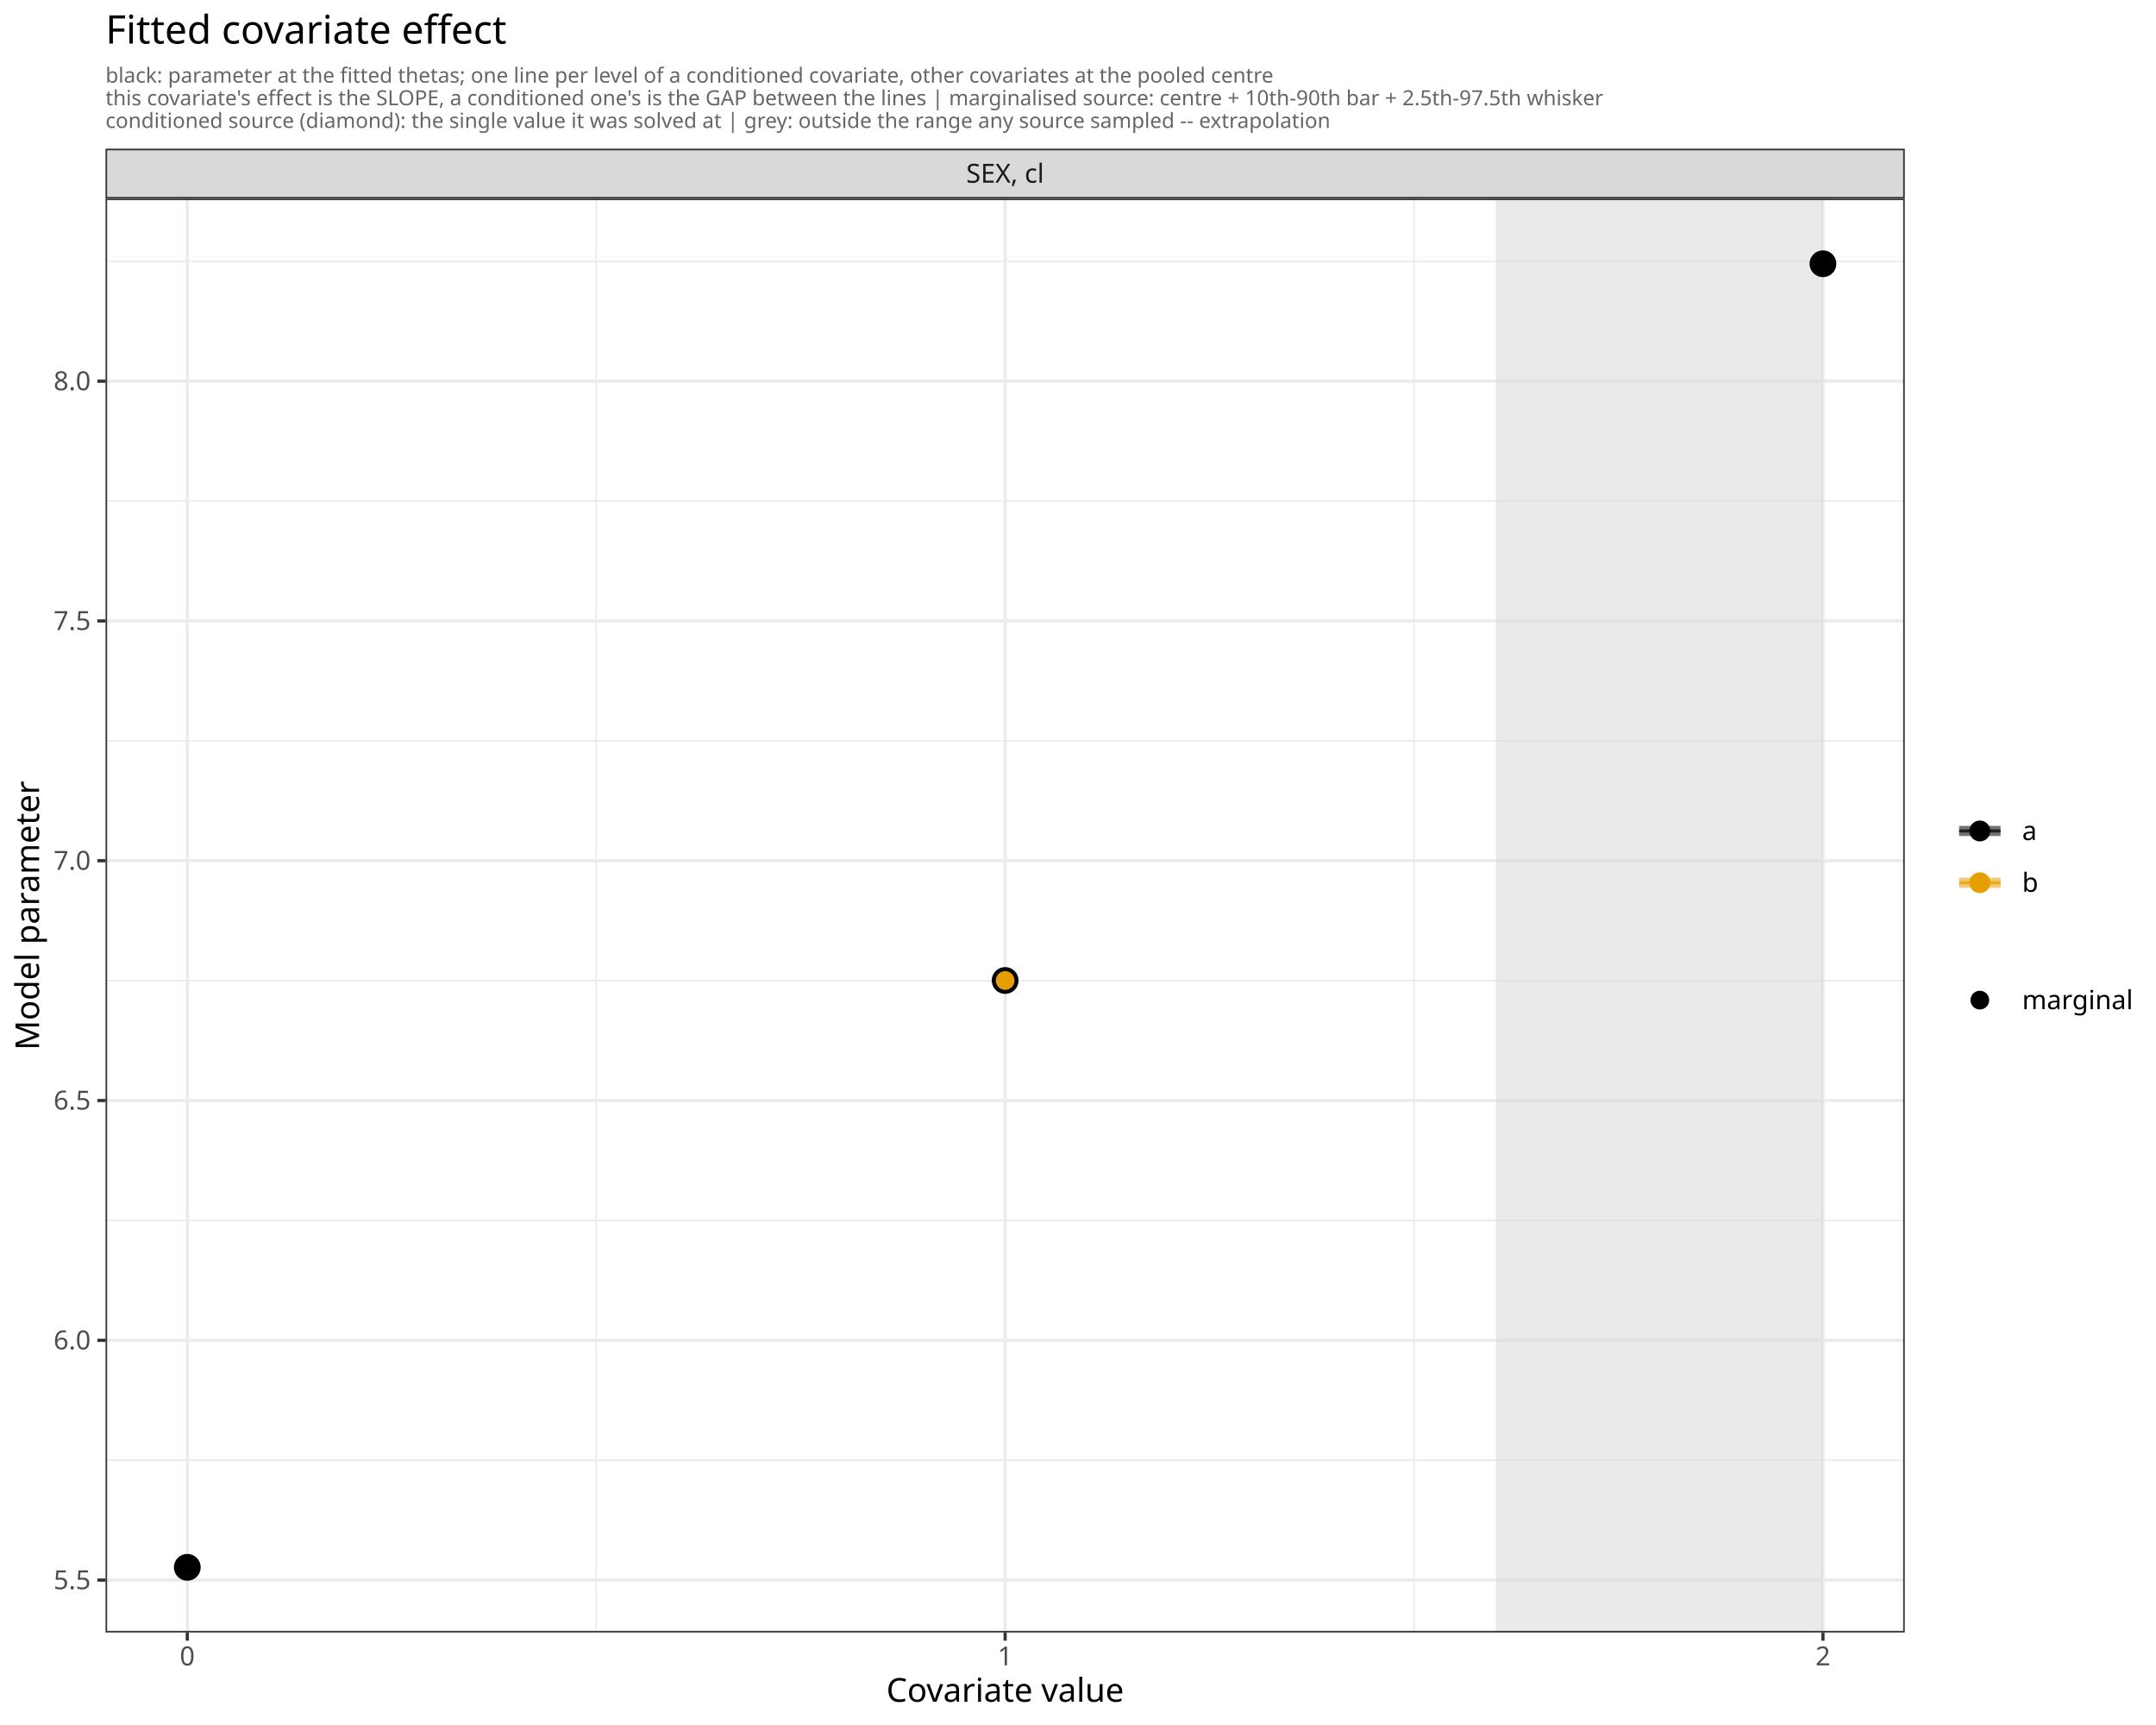
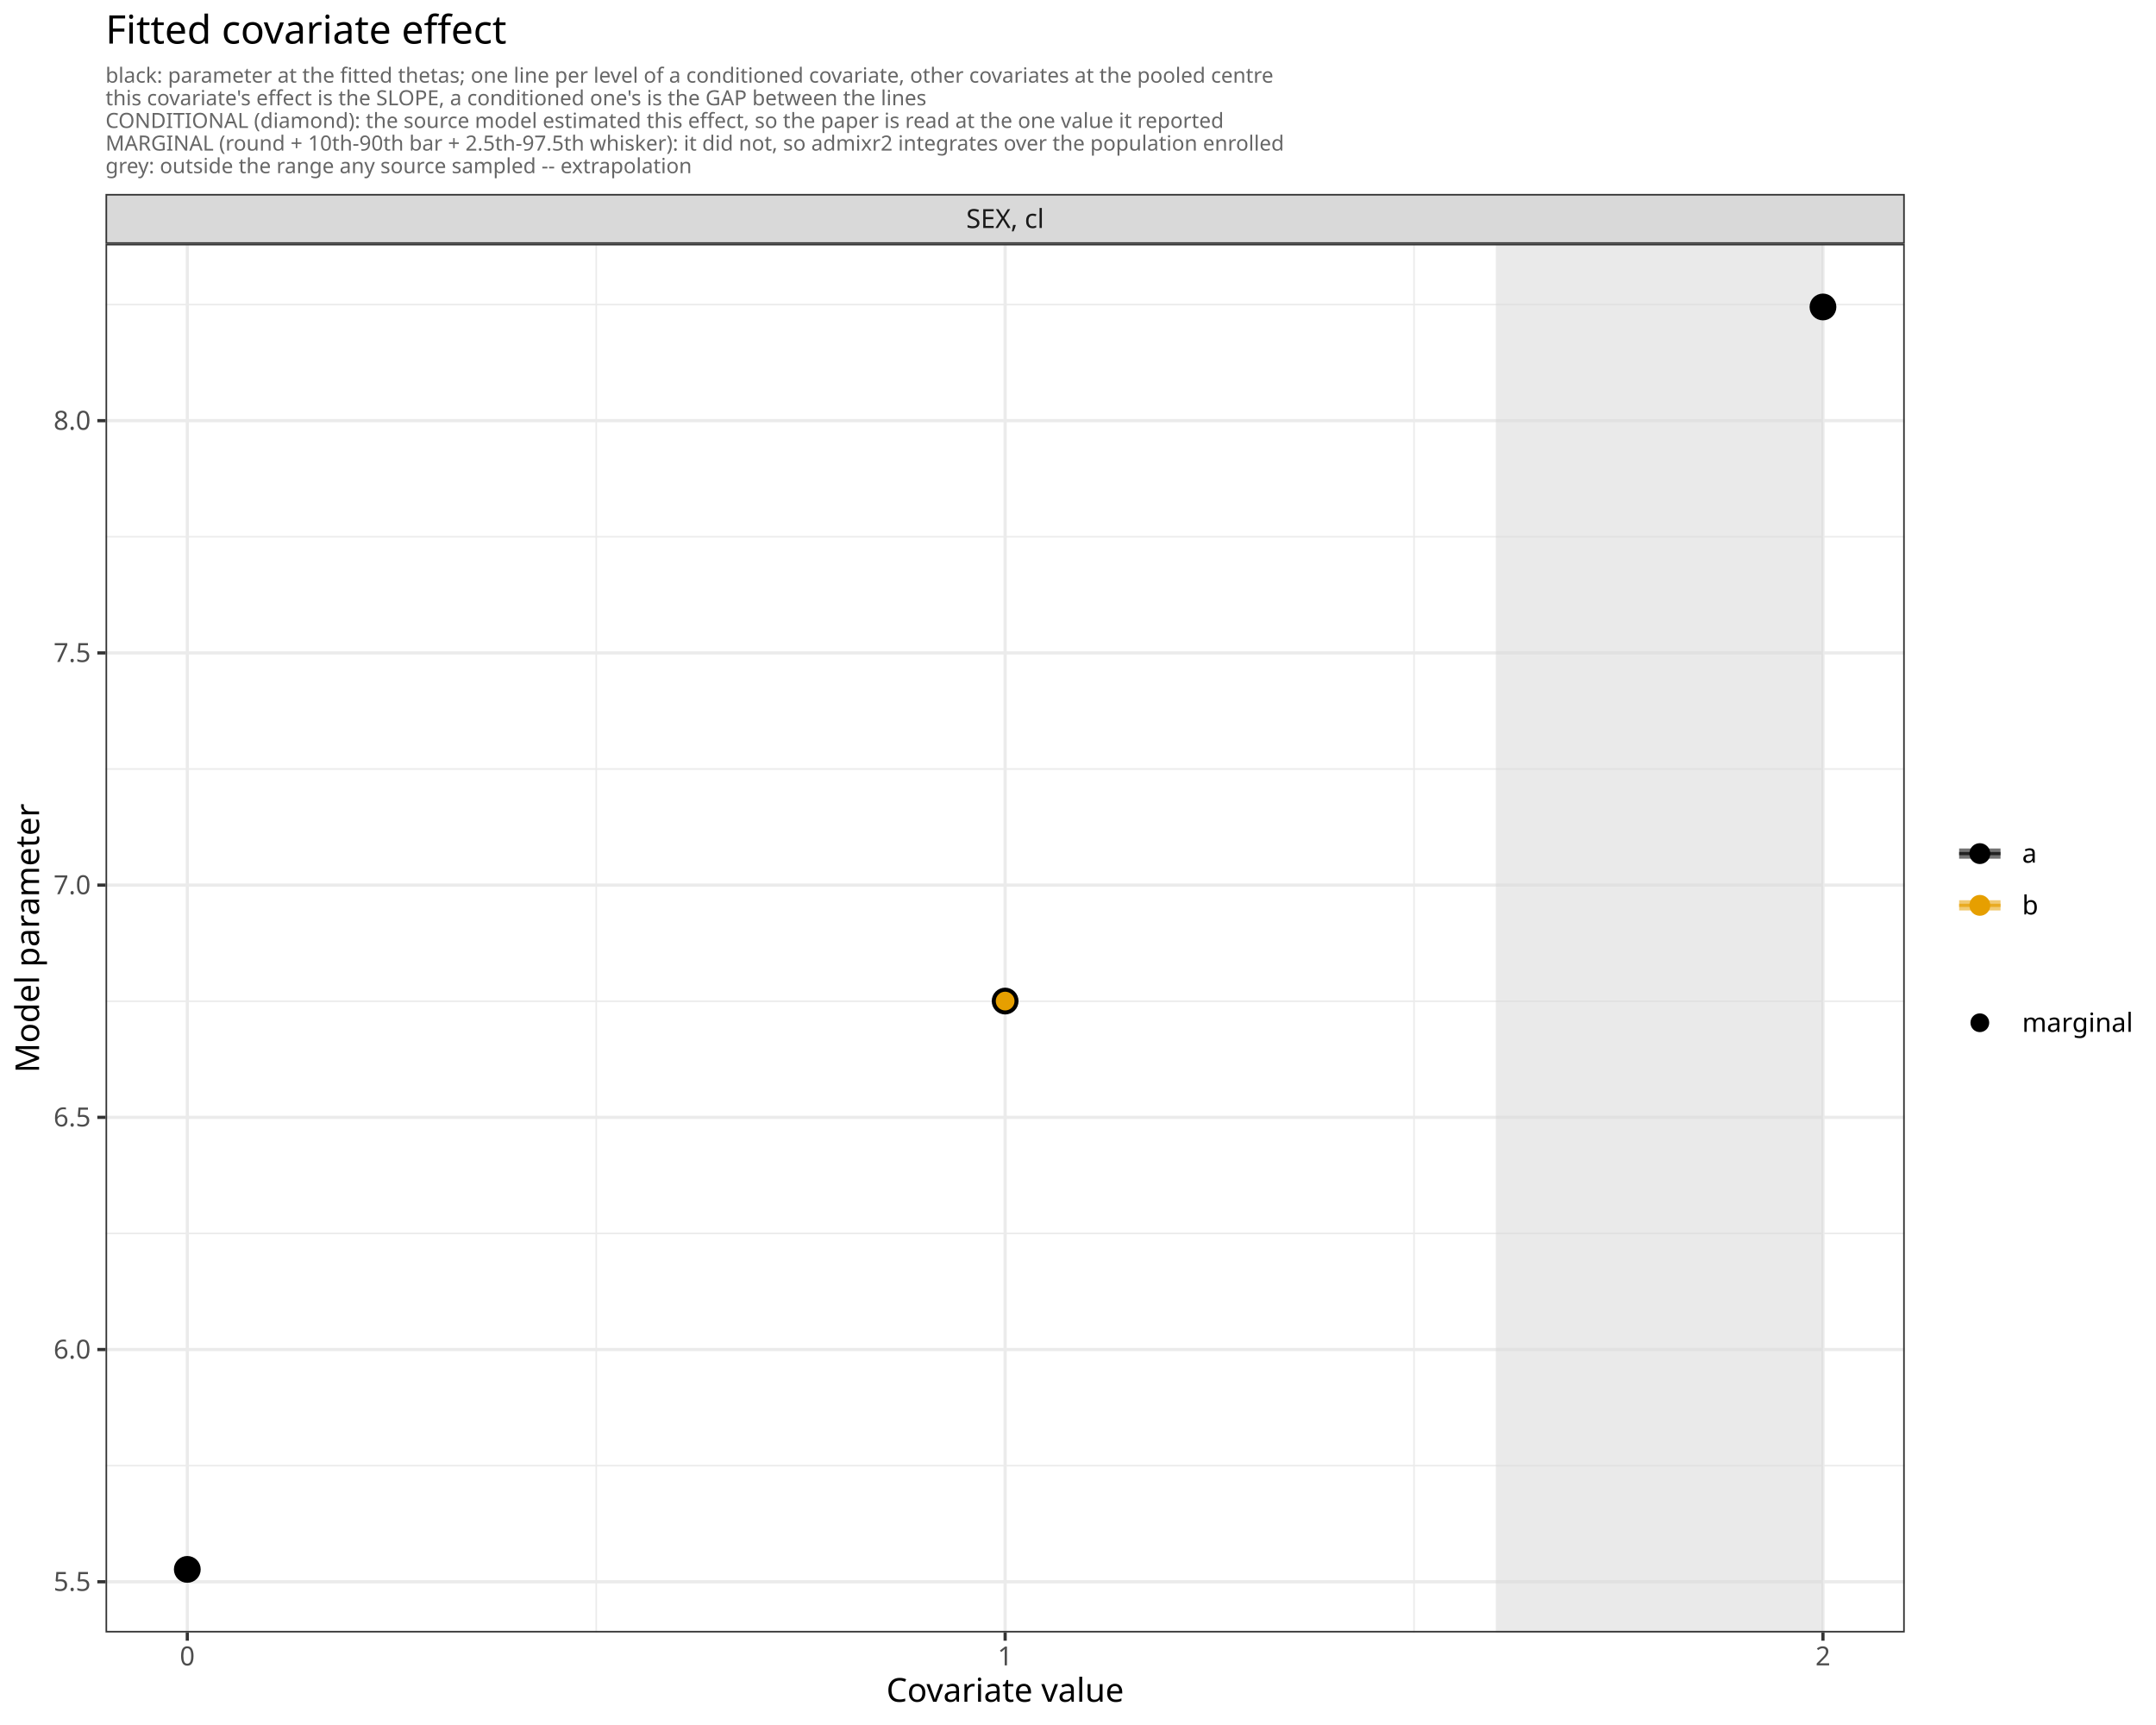
<svg xmlns="http://www.w3.org/2000/svg" class="svglite" data-engine-version="2.0" width="720.00pt" height="576.00pt" viewBox="0 0 720.00 576.00">
  <defs>
    <style type="text/css">
    .svglite line, .svglite polyline, .svglite polygon, .svglite path, .svglite rect, .svglite circle {
      fill: none;
      stroke: #000000;
      stroke-linecap: round;
      stroke-linejoin: round;
      stroke-miterlimit: 10.00;
    }
  </style>
  </defs>
  <rect width="100%" height="100%" style="stroke: none; fill: #FFFFFF;" />
  <defs>
    <clipPath id="cpMC4wMHw3MjAuMDB8MC4wMHw1NzYuMDA=">
      <rect x="0.00" y="0.00" width="720.00" height="576.00" />
    </clipPath>
  </defs>
  <g clip-path="url(#cpMC4wMHw3MjAuMDB8MC4wMHw1NzYuMDA=)">
    <rect x="0.00" y="0.00" width="720.00" height="576.00" style="stroke-width: 1.07; stroke: #FFFFFF; fill: #FFFFFF;" />
  </g>
  <defs>
-     <clipPath id="cpMzUuMjR8NjM2LjA5fDY2LjMwfDU0NS4xMQ==">
-       <rect x="35.24" y="66.30" width="600.86" height="478.81" />
+     <clipPath id="cpMzUuMjR8NjM2LjA5fDgxLjQyfDU0NS4xMQ==">
+       <rect x="35.24" y="81.42" width="600.86" height="463.69" />
    </clipPath>
  </defs>
-   <g clip-path="url(#cpMzUuMjR8NjM2LjA5fDY2LjMwfDU0NS4xMQ==)">
-     <rect x="35.24" y="66.30" width="600.86" height="478.81" style="stroke-width: 1.07; stroke: none; fill: #FFFFFF;" />
-     <polyline points="35.24,487.59 636.09,487.59 " style="stroke-width: 0.53; stroke: #EBEBEB; stroke-linecap: butt;" />
-     <polyline points="35.24,407.52 636.09,407.52 " style="stroke-width: 0.53; stroke: #EBEBEB; stroke-linecap: butt;" />
-     <polyline points="35.24,327.45 636.09,327.45 " style="stroke-width: 0.53; stroke: #EBEBEB; stroke-linecap: butt;" />
-     <polyline points="35.24,247.38 636.09,247.38 " style="stroke-width: 0.53; stroke: #EBEBEB; stroke-linecap: butt;" />
-     <polyline points="35.24,167.31 636.09,167.31 " style="stroke-width: 0.53; stroke: #EBEBEB; stroke-linecap: butt;" />
-     <polyline points="35.24,87.24 636.09,87.24 " style="stroke-width: 0.53; stroke: #EBEBEB; stroke-linecap: butt;" />
-     <polyline points="199.11,545.11 199.11,66.30 " style="stroke-width: 0.53; stroke: #EBEBEB; stroke-linecap: butt;" />
-     <polyline points="472.22,545.11 472.22,66.30 " style="stroke-width: 0.53; stroke: #EBEBEB; stroke-linecap: butt;" />
-     <polyline points="35.24,527.62 636.09,527.62 " style="stroke-width: 1.07; stroke: #EBEBEB; stroke-linecap: butt;" />
-     <polyline points="35.24,447.55 636.09,447.55 " style="stroke-width: 1.07; stroke: #EBEBEB; stroke-linecap: butt;" />
-     <polyline points="35.24,367.48 636.09,367.48 " style="stroke-width: 1.07; stroke: #EBEBEB; stroke-linecap: butt;" />
-     <polyline points="35.24,287.41 636.09,287.41 " style="stroke-width: 1.07; stroke: #EBEBEB; stroke-linecap: butt;" />
-     <polyline points="35.24,207.34 636.09,207.34 " style="stroke-width: 1.07; stroke: #EBEBEB; stroke-linecap: butt;" />
-     <polyline points="35.24,127.27 636.09,127.27 " style="stroke-width: 1.07; stroke: #EBEBEB; stroke-linecap: butt;" />
-     <polyline points="62.55,545.11 62.55,66.30 " style="stroke-width: 1.07; stroke: #EBEBEB; stroke-linecap: butt;" />
-     <polyline points="335.67,545.11 335.67,66.30 " style="stroke-width: 1.07; stroke: #EBEBEB; stroke-linecap: butt;" />
-     <polyline points="608.78,545.11 608.78,66.30 " style="stroke-width: 1.07; stroke: #EBEBEB; stroke-linecap: butt;" />
-     <rect x="499.54" y="66.30" width="109.25" height="478.81" style="stroke-width: 1.07; stroke: none; stroke-linecap: butt; stroke-linejoin: miter; fill: #D9D9D9; fill-opacity: 0.55;" />
-     <circle cx="62.55" cy="523.35" r="4.05" style="stroke-width: 0.85; fill: #000000;" />
-     <circle cx="335.67" cy="327.40" r="4.05" style="stroke-width: 0.85; fill: #000000;" />
-     <circle cx="608.78" cy="88.07" r="4.05" style="stroke-width: 0.85; fill: #000000;" />
-     <line x1="62.55" y1="523.35" x2="62.55" y2="523.35" style="stroke-width: 1.07; stroke: #000000; stroke-opacity: 0.70; stroke-linecap: butt;" />
-     <line x1="335.67" y1="327.40" x2="335.67" y2="327.40" style="stroke-width: 1.07; stroke: #E69F00; stroke-opacity: 0.70; stroke-linecap: butt;" />
-     <line x1="62.55" y1="523.35" x2="62.55" y2="523.35" style="stroke-width: 3.41; stroke: #000000; stroke-opacity: 0.55; stroke-linecap: butt;" />
-     <line x1="335.67" y1="327.40" x2="335.67" y2="327.40" style="stroke-width: 3.41; stroke: #E69F00; stroke-opacity: 0.55; stroke-linecap: butt;" />
-     <circle cx="62.55" cy="523.35" r="3.13" style="stroke-width: 0.71; stroke: none; fill: #000000;" />
-     <circle cx="335.67" cy="327.40" r="3.13" style="stroke-width: 0.71; stroke: none; fill: #E69F00;" />
-     <rect x="35.24" y="66.30" width="600.86" height="478.81" style="stroke-width: 1.07; stroke: #333333;" />
+   <g clip-path="url(#cpMzUuMjR8NjM2LjA5fDgxLjQyfDU0NS4xMQ==)">
+     <rect x="35.24" y="81.42" width="600.86" height="463.69" style="stroke-width: 1.07; stroke: none; fill: #FFFFFF;" />
+     <polyline points="35.24,489.40 636.09,489.40 " style="stroke-width: 0.53; stroke: #EBEBEB; stroke-linecap: butt;" />
+     <polyline points="35.24,411.86 636.09,411.86 " style="stroke-width: 0.53; stroke: #EBEBEB; stroke-linecap: butt;" />
+     <polyline points="35.24,334.32 636.09,334.32 " style="stroke-width: 0.53; stroke: #EBEBEB; stroke-linecap: butt;" />
+     <polyline points="35.24,256.78 636.09,256.78 " style="stroke-width: 0.53; stroke: #EBEBEB; stroke-linecap: butt;" />
+     <polyline points="35.24,179.24 636.09,179.24 " style="stroke-width: 0.53; stroke: #EBEBEB; stroke-linecap: butt;" />
+     <polyline points="35.24,101.70 636.09,101.70 " style="stroke-width: 0.53; stroke: #EBEBEB; stroke-linecap: butt;" />
+     <polyline points="199.11,545.11 199.11,81.42 " style="stroke-width: 0.53; stroke: #EBEBEB; stroke-linecap: butt;" />
+     <polyline points="472.22,545.11 472.22,81.42 " style="stroke-width: 0.53; stroke: #EBEBEB; stroke-linecap: butt;" />
+     <polyline points="35.24,528.17 636.09,528.17 " style="stroke-width: 1.07; stroke: #EBEBEB; stroke-linecap: butt;" />
+     <polyline points="35.24,450.63 636.09,450.63 " style="stroke-width: 1.07; stroke: #EBEBEB; stroke-linecap: butt;" />
+     <polyline points="35.24,373.09 636.09,373.09 " style="stroke-width: 1.07; stroke: #EBEBEB; stroke-linecap: butt;" />
+     <polyline points="35.24,295.55 636.09,295.55 " style="stroke-width: 1.07; stroke: #EBEBEB; stroke-linecap: butt;" />
+     <polyline points="35.24,218.01 636.09,218.01 " style="stroke-width: 1.07; stroke: #EBEBEB; stroke-linecap: butt;" />
+     <polyline points="35.24,140.47 636.09,140.47 " style="stroke-width: 1.07; stroke: #EBEBEB; stroke-linecap: butt;" />
+     <polyline points="62.55,545.11 62.55,81.42 " style="stroke-width: 1.07; stroke: #EBEBEB; stroke-linecap: butt;" />
+     <polyline points="335.67,545.11 335.67,81.42 " style="stroke-width: 1.07; stroke: #EBEBEB; stroke-linecap: butt;" />
+     <polyline points="608.78,545.11 608.78,81.42 " style="stroke-width: 1.07; stroke: #EBEBEB; stroke-linecap: butt;" />
+     <rect x="499.54" y="81.42" width="109.25" height="463.69" style="stroke-width: 1.07; stroke: none; stroke-linecap: butt; stroke-linejoin: miter; fill: #D9D9D9; fill-opacity: 0.55;" />
+     <circle cx="62.55" cy="524.04" r="4.05" style="stroke-width: 0.85; fill: #000000;" />
+     <circle cx="335.67" cy="334.27" r="4.05" style="stroke-width: 0.85; fill: #000000;" />
+     <circle cx="608.78" cy="102.50" r="4.05" style="stroke-width: 0.85; fill: #000000;" />
+     <line x1="62.55" y1="524.04" x2="62.55" y2="524.04" style="stroke-width: 1.07; stroke: #000000; stroke-opacity: 0.70; stroke-linecap: butt;" />
+     <line x1="335.67" y1="334.27" x2="335.67" y2="334.27" style="stroke-width: 1.07; stroke: #E69F00; stroke-opacity: 0.70; stroke-linecap: butt;" />
+     <line x1="62.55" y1="524.04" x2="62.55" y2="524.04" style="stroke-width: 3.41; stroke: #000000; stroke-opacity: 0.55; stroke-linecap: butt;" />
+     <line x1="335.67" y1="334.27" x2="335.67" y2="334.27" style="stroke-width: 3.41; stroke: #E69F00; stroke-opacity: 0.55; stroke-linecap: butt;" />
+     <circle cx="62.55" cy="524.04" r="3.13" style="stroke-width: 0.71; stroke: none; fill: #000000;" />
+     <circle cx="335.67" cy="334.27" r="3.13" style="stroke-width: 0.71; stroke: none; fill: #E69F00;" />
+     <rect x="35.24" y="81.42" width="600.86" height="463.69" style="stroke-width: 1.07; stroke: #333333;" />
  </g>
  <g clip-path="url(#cpMC4wMHw3MjAuMDB8MC4wMHw1NzYuMDA=)">
</g>
  <defs>
-     <clipPath id="cpMzUuMjR8NjM2LjA5fDQ5LjY1fDY2LjMw">
-       <rect x="35.24" y="49.65" width="600.86" height="16.65" />
+     <clipPath id="cpMzUuMjR8NjM2LjA5fDY0Ljc3fDgxLjQy">
+       <rect x="35.24" y="64.77" width="600.86" height="16.65" />
    </clipPath>
  </defs>
-   <g clip-path="url(#cpMzUuMjR8NjM2LjA5fDQ5LjY1fDY2LjMw)">
-     <rect x="35.24" y="49.65" width="600.86" height="16.65" style="stroke-width: 1.07; stroke: #333333; fill: #D9D9D9;" />
-     <text x="335.67" y="61.01" text-anchor="middle" style="font-size: 8.80px; fill: #1A1A1A; font-family: sans;" textLength="28.86px" lengthAdjust="spacingAndGlyphs">SEX, cl</text>
+   <g clip-path="url(#cpMzUuMjR8NjM2LjA5fDY0Ljc3fDgxLjQy)">
+     <rect x="35.24" y="64.77" width="600.86" height="16.65" style="stroke-width: 1.07; stroke: #333333; fill: #D9D9D9;" />
+     <text x="335.67" y="76.13" text-anchor="middle" style="font-size: 8.80px; fill: #1A1A1A; font-family: sans;" textLength="28.86px" lengthAdjust="spacingAndGlyphs">SEX, cl</text>
  </g>
  <g clip-path="url(#cpMC4wMHw3MjAuMDB8MC4wMHw1NzYuMDA=)">
    <polyline points="62.55,547.85 62.55,545.11 " style="stroke-width: 1.07; stroke: #333333; stroke-linecap: butt;" />
    <polyline points="335.67,547.85 335.67,545.11 " style="stroke-width: 1.07; stroke: #333333; stroke-linecap: butt;" />
    <polyline points="608.78,547.85 608.78,545.11 " style="stroke-width: 1.07; stroke: #333333; stroke-linecap: butt;" />
    <text x="62.55" y="556.10" text-anchor="middle" style="font-size: 8.80px; fill: #4D4D4D; font-family: sans;" textLength="4.89px" lengthAdjust="spacingAndGlyphs">0</text>
    <text x="335.67" y="556.10" text-anchor="middle" style="font-size: 8.80px; fill: #4D4D4D; font-family: sans;" textLength="4.89px" lengthAdjust="spacingAndGlyphs">1</text>
    <text x="608.78" y="556.10" text-anchor="middle" style="font-size: 8.80px; fill: #4D4D4D; font-family: sans;" textLength="4.89px" lengthAdjust="spacingAndGlyphs">2</text>
-     <text x="30.31" y="530.65" text-anchor="end" style="font-size: 8.80px; fill: #4D4D4D; font-family: sans;" textLength="12.23px" lengthAdjust="spacingAndGlyphs">5.5</text>
-     <text x="30.31" y="450.58" text-anchor="end" style="font-size: 8.80px; fill: #4D4D4D; font-family: sans;" textLength="12.23px" lengthAdjust="spacingAndGlyphs">6.0</text>
-     <text x="30.31" y="370.51" text-anchor="end" style="font-size: 8.80px; fill: #4D4D4D; font-family: sans;" textLength="12.23px" lengthAdjust="spacingAndGlyphs">6.5</text>
-     <text x="30.31" y="290.44" text-anchor="end" style="font-size: 8.80px; fill: #4D4D4D; font-family: sans;" textLength="12.23px" lengthAdjust="spacingAndGlyphs">7.0</text>
-     <text x="30.31" y="210.37" text-anchor="end" style="font-size: 8.80px; fill: #4D4D4D; font-family: sans;" textLength="12.23px" lengthAdjust="spacingAndGlyphs">7.5</text>
-     <text x="30.31" y="130.30" text-anchor="end" style="font-size: 8.80px; fill: #4D4D4D; font-family: sans;" textLength="12.23px" lengthAdjust="spacingAndGlyphs">8.0</text>
-     <polyline points="32.50,527.62 35.24,527.62 " style="stroke-width: 1.07; stroke: #333333; stroke-linecap: butt;" />
-     <polyline points="32.50,447.55 35.24,447.55 " style="stroke-width: 1.07; stroke: #333333; stroke-linecap: butt;" />
-     <polyline points="32.50,367.48 35.24,367.48 " style="stroke-width: 1.07; stroke: #333333; stroke-linecap: butt;" />
-     <polyline points="32.50,287.41 35.24,287.41 " style="stroke-width: 1.07; stroke: #333333; stroke-linecap: butt;" />
-     <polyline points="32.50,207.34 35.24,207.34 " style="stroke-width: 1.07; stroke: #333333; stroke-linecap: butt;" />
-     <polyline points="32.50,127.27 35.24,127.27 " style="stroke-width: 1.07; stroke: #333333; stroke-linecap: butt;" />
+     <text x="30.31" y="531.20" text-anchor="end" style="font-size: 8.80px; fill: #4D4D4D; font-family: sans;" textLength="12.23px" lengthAdjust="spacingAndGlyphs">5.5</text>
+     <text x="30.31" y="453.66" text-anchor="end" style="font-size: 8.80px; fill: #4D4D4D; font-family: sans;" textLength="12.23px" lengthAdjust="spacingAndGlyphs">6.0</text>
+     <text x="30.31" y="376.12" text-anchor="end" style="font-size: 8.80px; fill: #4D4D4D; font-family: sans;" textLength="12.23px" lengthAdjust="spacingAndGlyphs">6.5</text>
+     <text x="30.31" y="298.58" text-anchor="end" style="font-size: 8.80px; fill: #4D4D4D; font-family: sans;" textLength="12.23px" lengthAdjust="spacingAndGlyphs">7.0</text>
+     <text x="30.31" y="221.04" text-anchor="end" style="font-size: 8.80px; fill: #4D4D4D; font-family: sans;" textLength="12.23px" lengthAdjust="spacingAndGlyphs">7.5</text>
+     <text x="30.31" y="143.50" text-anchor="end" style="font-size: 8.80px; fill: #4D4D4D; font-family: sans;" textLength="12.23px" lengthAdjust="spacingAndGlyphs">8.0</text>
+     <polyline points="32.50,528.17 35.24,528.17 " style="stroke-width: 1.07; stroke: #333333; stroke-linecap: butt;" />
+     <polyline points="32.50,450.63 35.24,450.63 " style="stroke-width: 1.07; stroke: #333333; stroke-linecap: butt;" />
+     <polyline points="32.50,373.09 35.24,373.09 " style="stroke-width: 1.07; stroke: #333333; stroke-linecap: butt;" />
+     <polyline points="32.50,295.55 35.24,295.55 " style="stroke-width: 1.07; stroke: #333333; stroke-linecap: butt;" />
+     <polyline points="32.50,218.01 35.24,218.01 " style="stroke-width: 1.07; stroke: #333333; stroke-linecap: butt;" />
+     <polyline points="32.50,140.47 35.24,140.47 " style="stroke-width: 1.07; stroke: #333333; stroke-linecap: butt;" />
    <text x="335.67" y="568.24" text-anchor="middle" style="font-size: 11.00px; font-family: sans;" textLength="76.44px" lengthAdjust="spacingAndGlyphs">Covariate value</text>
-     <text transform="translate(13.05,305.71) rotate(-90)" text-anchor="middle" style="font-size: 11.00px; font-family: sans;" textLength="83.16px" lengthAdjust="spacingAndGlyphs">Model parameter</text>
-     <rect x="647.05" y="263.35" width="38.61" height="45.52" style="stroke-width: 1.07; stroke: none; fill: #FFFFFF;" />
-     <rect x="652.53" y="268.83" width="17.28" height="17.28" style="stroke-width: 1.07; stroke: none; fill: #FFFFFF;" />
-     <line x1="654.26" y1="277.47" x2="668.08" y2="277.47" style="stroke-width: 1.07; stroke: #000000; stroke-opacity: 0.70; stroke-linecap: butt;" />
-     <line x1="654.26" y1="277.47" x2="668.08" y2="277.47" style="stroke-width: 3.41; stroke: #000000; stroke-opacity: 0.55; stroke-linecap: butt;" />
-     <circle cx="661.17" cy="277.47" r="3.13" style="stroke-width: 0.71; fill: #000000;" />
-     <rect x="652.53" y="286.11" width="17.28" height="17.28" style="stroke-width: 1.07; stroke: none; fill: #FFFFFF;" />
-     <line x1="654.26" y1="294.75" x2="668.08" y2="294.75" style="stroke-width: 1.07; stroke: #E69F00; stroke-opacity: 0.70; stroke-linecap: butt;" />
-     <line x1="654.26" y1="294.75" x2="668.08" y2="294.75" style="stroke-width: 3.41; stroke: #E69F00; stroke-opacity: 0.55; stroke-linecap: butt;" />
-     <circle cx="661.17" cy="294.75" r="3.13" style="stroke-width: 0.71; stroke: #E69F00; fill: #E69F00;" />
-     <text x="675.29" y="280.50" style="font-size: 8.80px; font-family: sans;" textLength="4.89px" lengthAdjust="spacingAndGlyphs">a</text>
-     <text x="675.29" y="297.78" style="font-size: 8.80px; font-family: sans;" textLength="4.89px" lengthAdjust="spacingAndGlyphs">b</text>
-     <rect x="647.05" y="319.83" width="67.47" height="28.24" style="stroke-width: 1.07; stroke: none; fill: #FFFFFF;" />
-     <rect x="652.53" y="325.31" width="17.28" height="17.28" style="stroke-width: 1.07; stroke: none; fill: #FFFFFF;" />
-     <circle cx="661.17" cy="333.95" r="3.13" style="stroke-width: 0.71; stroke: none; fill: #000000;" />
-     <text x="675.29" y="336.98" style="font-size: 8.80px; font-family: sans;" textLength="33.75px" lengthAdjust="spacingAndGlyphs">marginal</text>
+     <text transform="translate(13.05,313.27) rotate(-90)" text-anchor="middle" style="font-size: 11.00px; font-family: sans;" textLength="83.16px" lengthAdjust="spacingAndGlyphs">Model parameter</text>
+     <rect x="647.05" y="270.91" width="38.61" height="45.52" style="stroke-width: 1.07; stroke: none; fill: #FFFFFF;" />
+     <rect x="652.53" y="276.39" width="17.28" height="17.28" style="stroke-width: 1.07; stroke: none; fill: #FFFFFF;" />
+     <line x1="654.26" y1="285.03" x2="668.08" y2="285.03" style="stroke-width: 1.07; stroke: #000000; stroke-opacity: 0.70; stroke-linecap: butt;" />
+     <line x1="654.26" y1="285.03" x2="668.08" y2="285.03" style="stroke-width: 3.41; stroke: #000000; stroke-opacity: 0.55; stroke-linecap: butt;" />
+     <circle cx="661.17" cy="285.03" r="3.13" style="stroke-width: 0.71; fill: #000000;" />
+     <rect x="652.53" y="293.67" width="17.28" height="17.28" style="stroke-width: 1.07; stroke: none; fill: #FFFFFF;" />
+     <line x1="654.26" y1="302.31" x2="668.08" y2="302.31" style="stroke-width: 1.07; stroke: #E69F00; stroke-opacity: 0.70; stroke-linecap: butt;" />
+     <line x1="654.26" y1="302.31" x2="668.08" y2="302.31" style="stroke-width: 3.41; stroke: #E69F00; stroke-opacity: 0.55; stroke-linecap: butt;" />
+     <circle cx="661.17" cy="302.31" r="3.13" style="stroke-width: 0.71; stroke: #E69F00; fill: #E69F00;" />
+     <text x="675.29" y="288.06" style="font-size: 8.80px; font-family: sans;" textLength="4.89px" lengthAdjust="spacingAndGlyphs">a</text>
+     <text x="675.29" y="305.34" style="font-size: 8.80px; font-family: sans;" textLength="4.89px" lengthAdjust="spacingAndGlyphs">b</text>
+     <rect x="647.05" y="327.39" width="67.47" height="28.24" style="stroke-width: 1.07; stroke: none; fill: #FFFFFF;" />
+     <rect x="652.53" y="332.87" width="17.28" height="17.28" style="stroke-width: 1.07; stroke: none; fill: #FFFFFF;" />
+     <circle cx="661.17" cy="341.51" r="3.13" style="stroke-width: 0.71; stroke: none; fill: #000000;" />
+     <text x="675.29" y="344.54" style="font-size: 8.80px; font-family: sans;" textLength="33.75px" lengthAdjust="spacingAndGlyphs">marginal</text>
    <text x="35.24" y="27.60" style="font-size: 7.00px; fill: #666666; font-family: sans;" textLength="365.81px" lengthAdjust="spacingAndGlyphs">black: parameter at the fitted thetas; one line per level of a conditioned covariate, other covariates at the pooled centre</text>
-     <text x="35.24" y="35.16" style="font-size: 7.00px; fill: #666666; font-family: sans;" textLength="481.21px" lengthAdjust="spacingAndGlyphs">this covariate's effect is the SLOPE, a conditioned one's is the GAP between the lines  |  marginalised source: centre + 10th-90th bar + 2.5th-97.5th whisker</text>
-     <text x="35.24" y="42.72" style="font-size: 7.00px; fill: #666666; font-family: sans;" textLength="389.02px" lengthAdjust="spacingAndGlyphs">conditioned source (diamond): the single value it was solved at  |  grey: outside the range any source sampled -- extrapolation</text>
+     <text x="35.24" y="35.16" style="font-size: 7.00px; fill: #666666; font-family: sans;" textLength="264.97px" lengthAdjust="spacingAndGlyphs">this covariate's effect is the SLOPE, a conditioned one's is the GAP between the lines</text>
+     <text x="35.24" y="42.72" style="font-size: 7.00px; fill: #666666; font-family: sans;" textLength="354.11px" lengthAdjust="spacingAndGlyphs">CONDITIONAL (diamond): the source model estimated this effect, so the paper is read at the one value it reported</text>
+     <text x="35.24" y="50.28" style="font-size: 7.00px; fill: #666666; font-family: sans;" textLength="371.24px" lengthAdjust="spacingAndGlyphs">MARGINAL (round + 10th-90th bar + 2.5th-97.5th whisker): it did not, so admixr2 integrates over the population enrolled</text>
+     <text x="35.24" y="57.84" style="font-size: 7.00px; fill: #666666; font-family: sans;" textLength="184.85px" lengthAdjust="spacingAndGlyphs">grey: outside the range any source sampled -- extrapolation</text>
    <text x="35.24" y="14.56" style="font-size: 13.20px; font-family: sans;" textLength="126.21px" lengthAdjust="spacingAndGlyphs">Fitted covariate effect</text>
  </g>
</svg>
